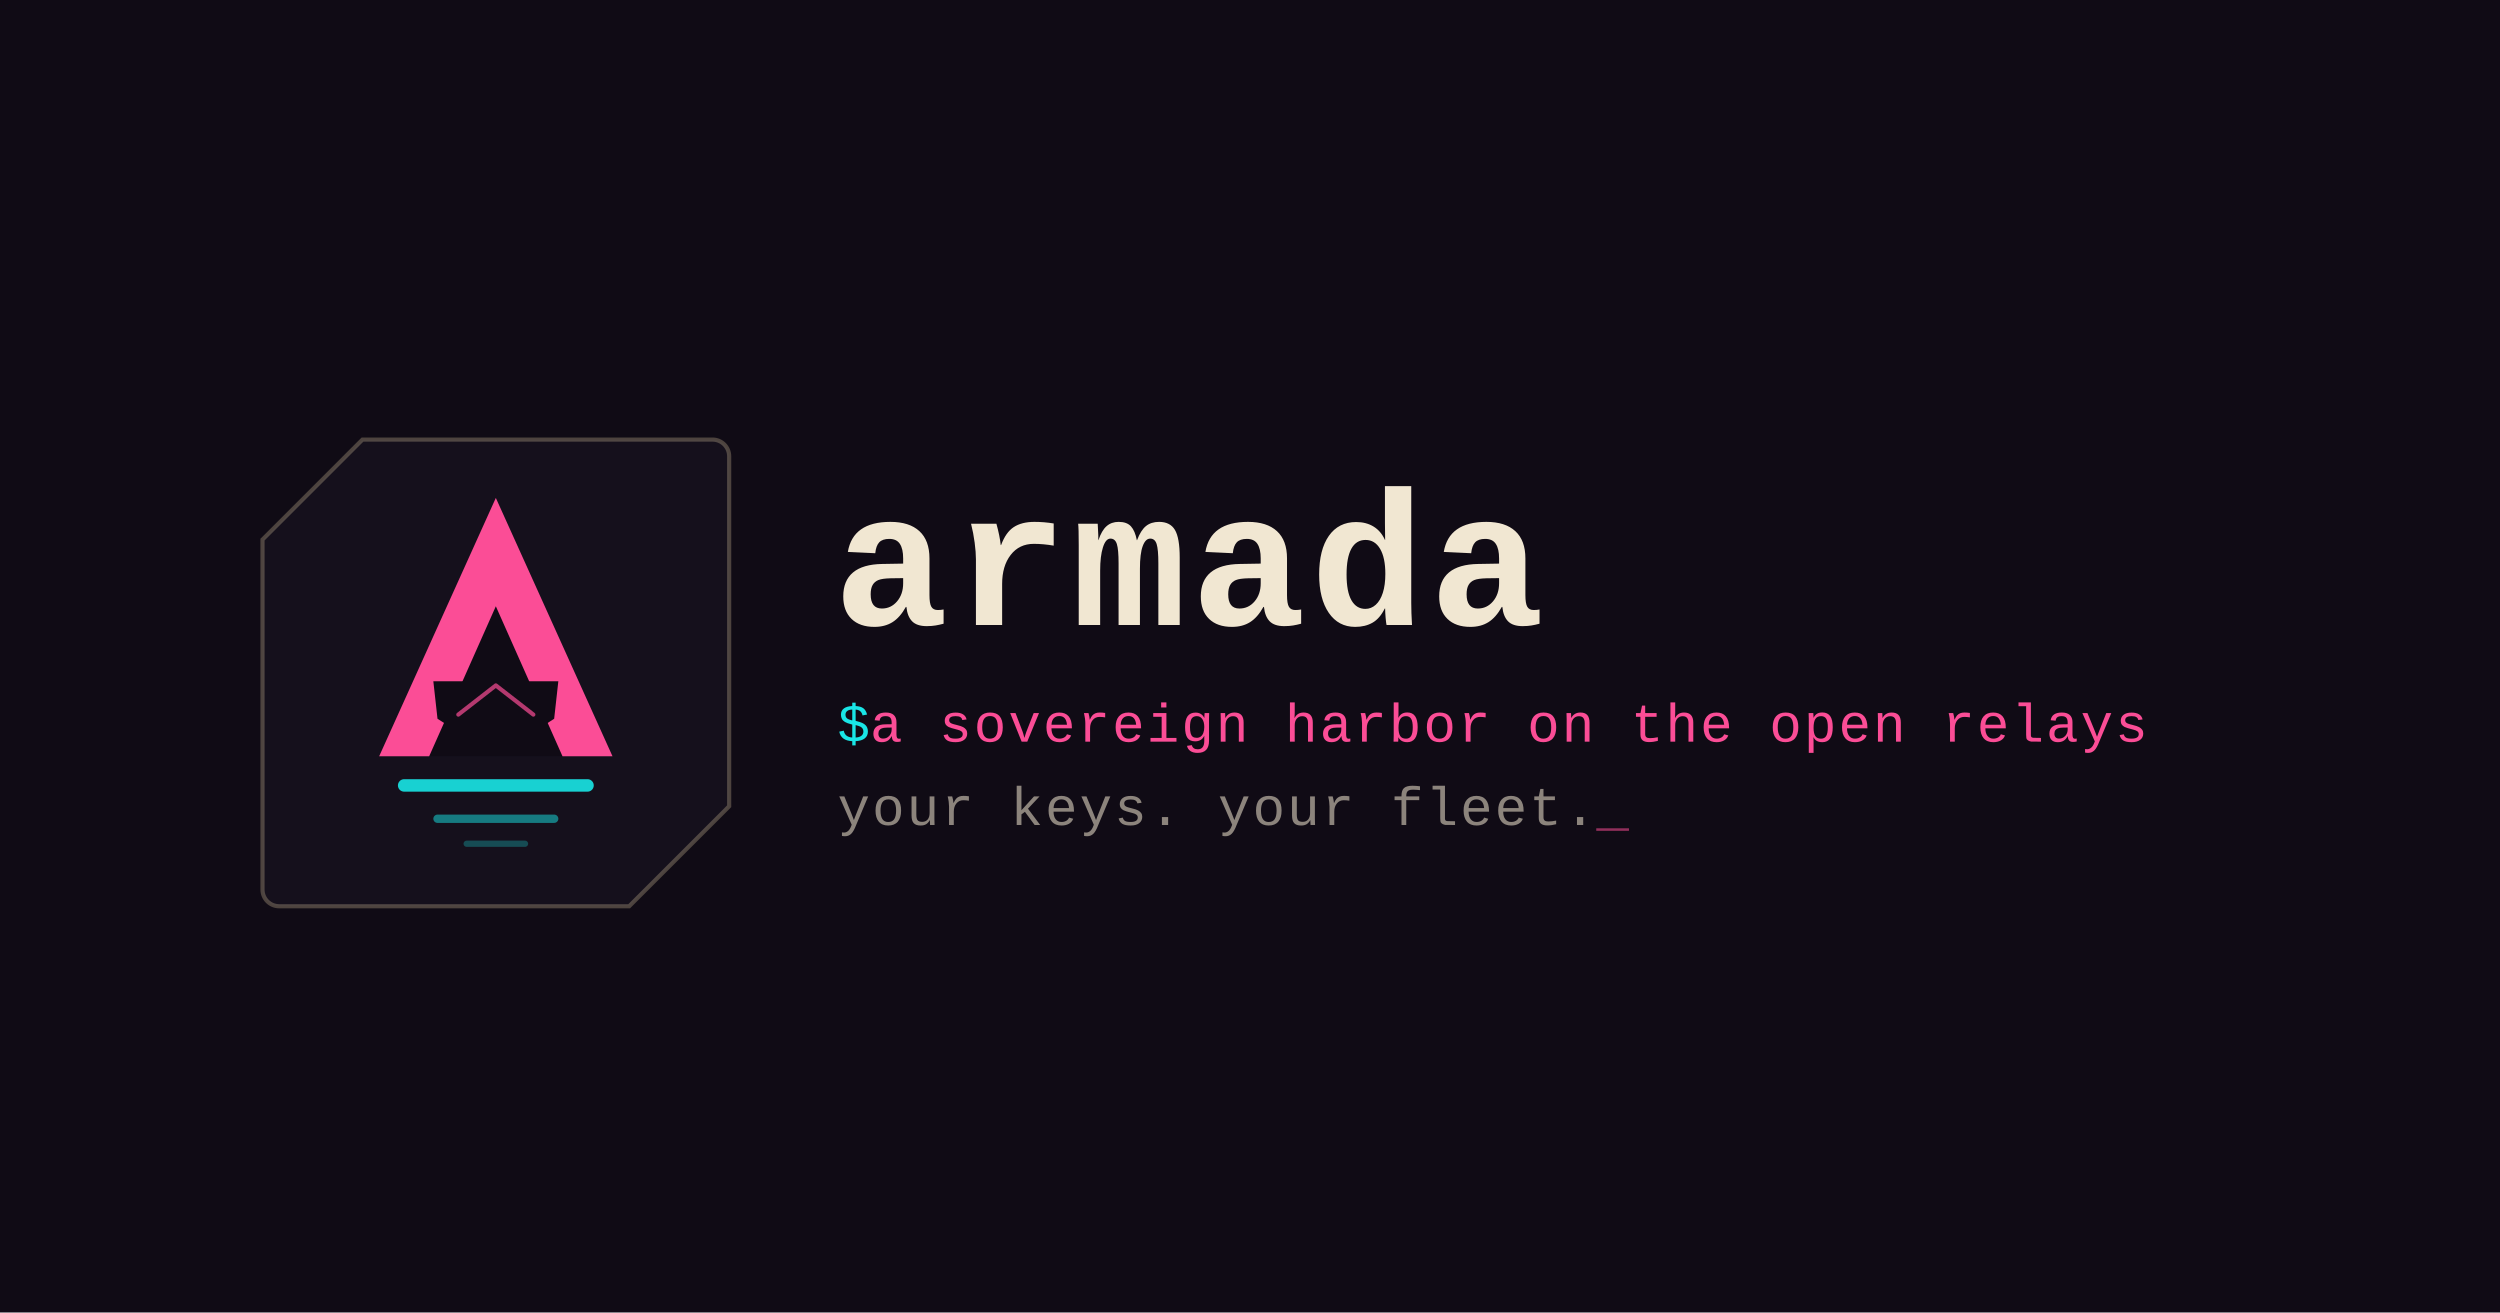
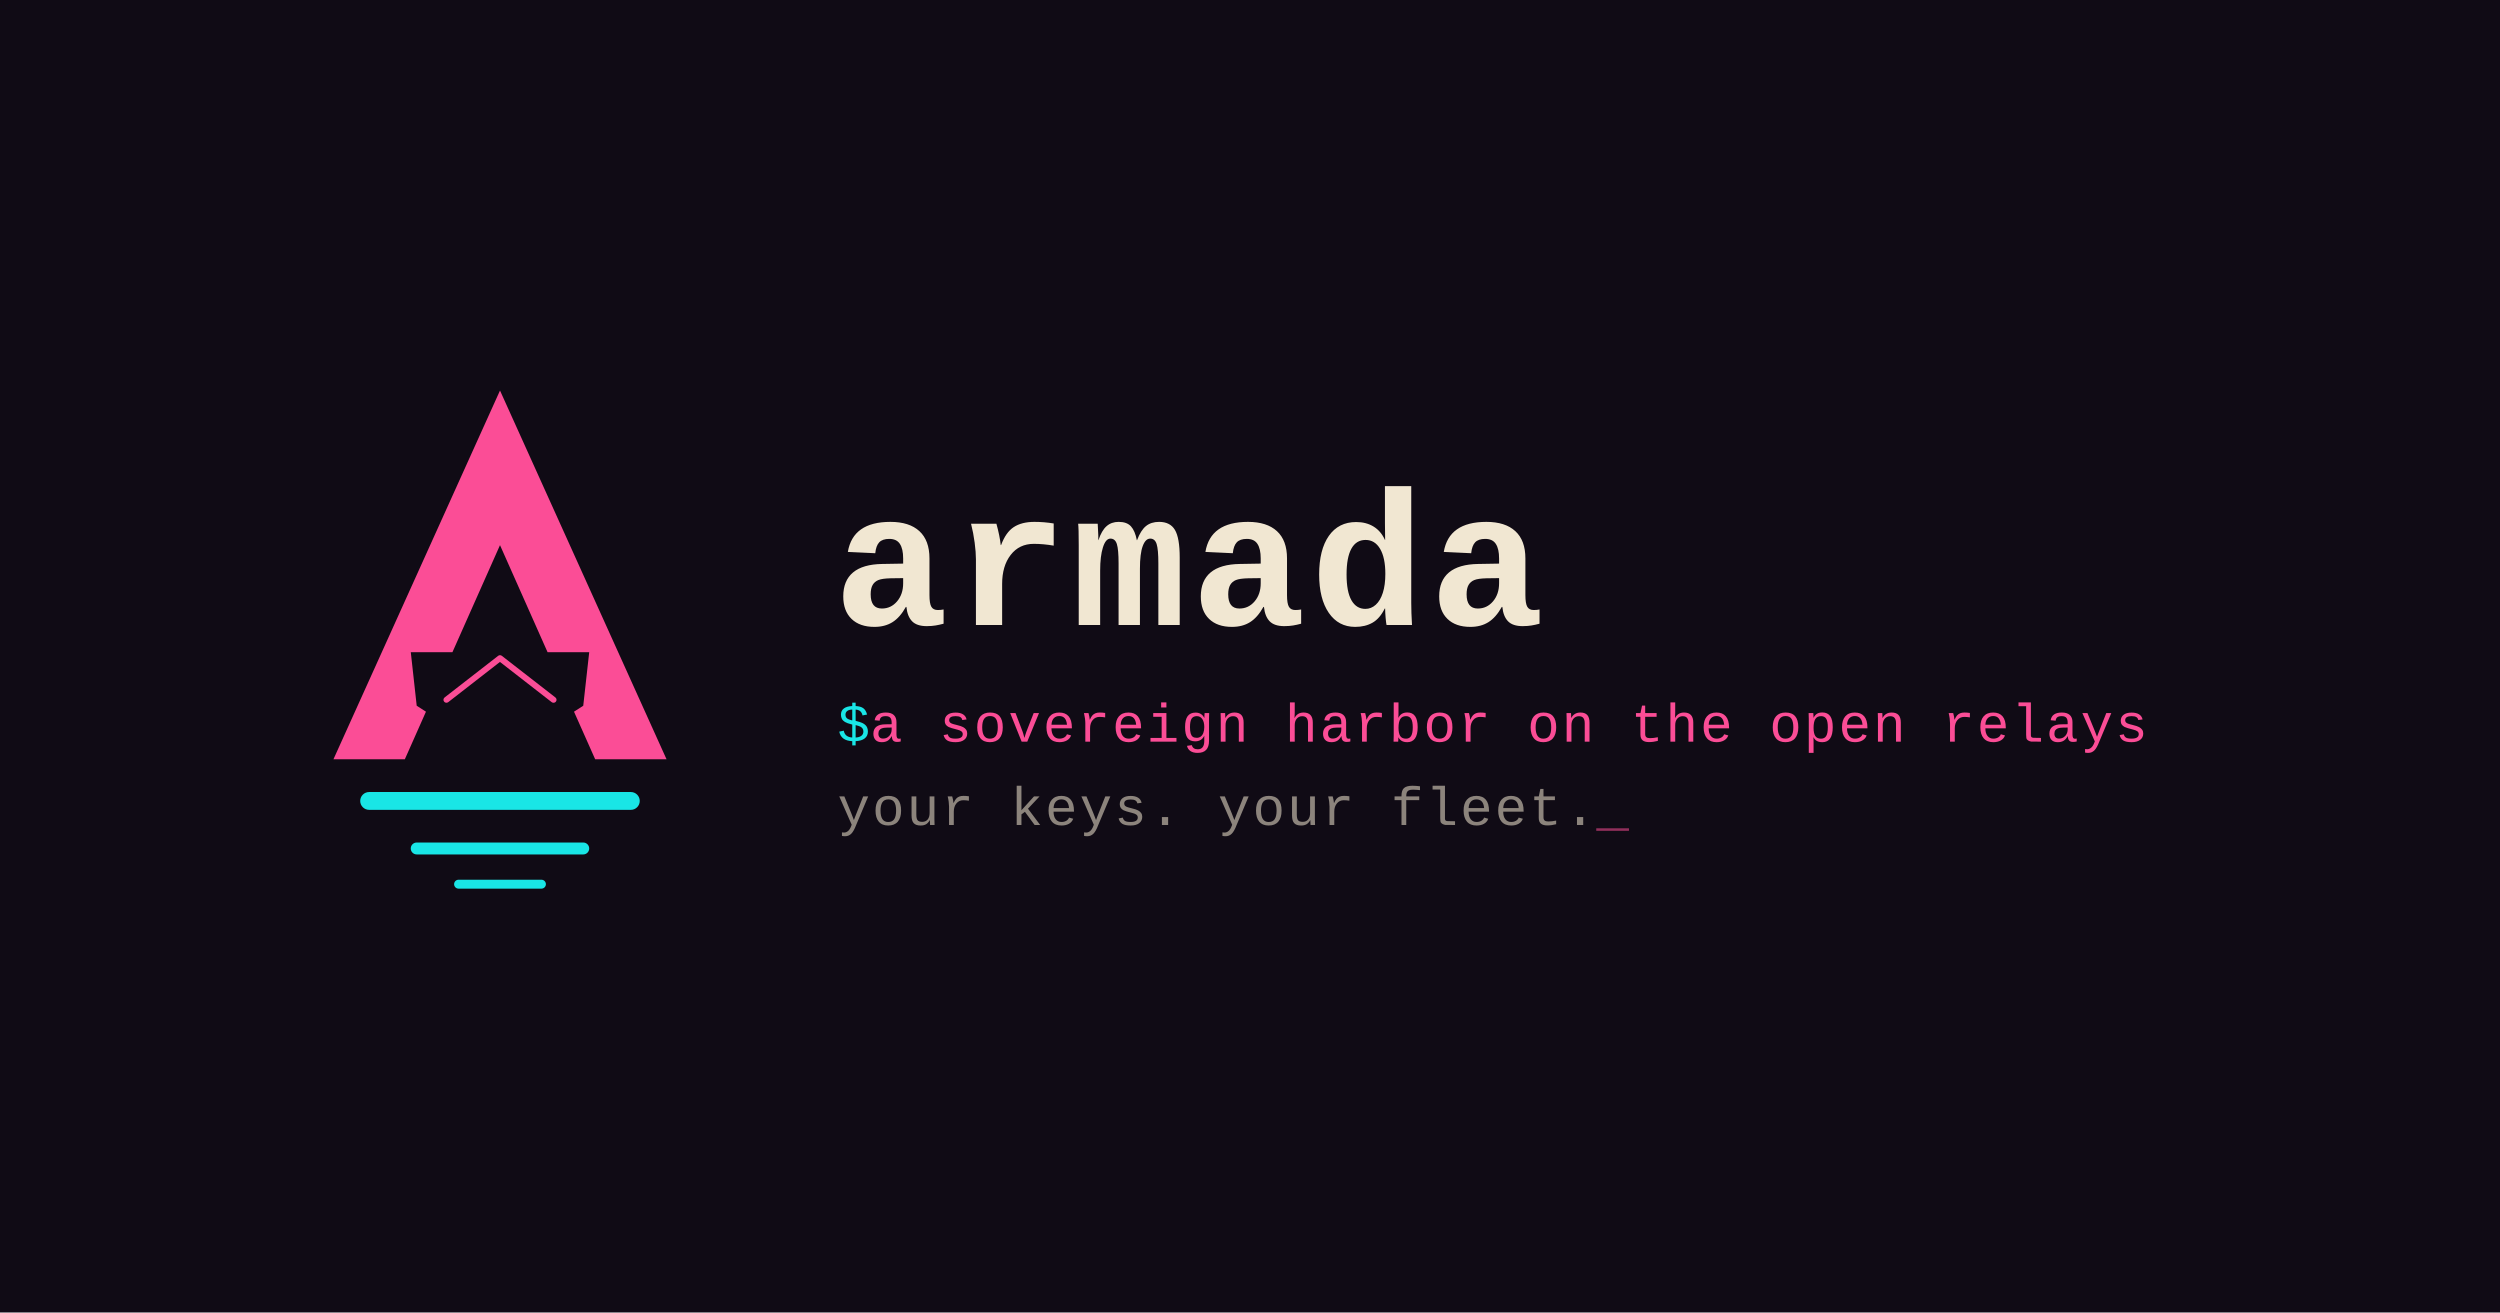
<svg xmlns="http://www.w3.org/2000/svg" width="1200" height="630" viewBox="0 0 1200 630" fill="none" role="img" aria-label="Armada">
  <rect width="1200" height="630" fill="#100b15" />
-   <g transform="translate(110, 195) scale(1.0)">
-     <path d="M64 16 H232 a8 8 0 0 1 8 8 V192 L192 240 H24 a8 8 0 0 1 -8 -8 V64 Z" fill="#15101c" />
-     <path d="M64 16 H232 a8 8 0 0 1 8 8 V192 L192 240 H24 a8 8 0 0 1 -8 -8 V64 Z" fill="none" stroke="#e8d4a8" stroke-opacity="0.28" stroke-width="2" />
-     <g stroke="#19e6e6" stroke-linecap="round">
-       <path d="M84 182 H172" stroke-width="6" stroke-opacity="0.9" />
-       <path d="M100 198 H156" stroke-width="4" stroke-opacity="0.5" />
-       <path d="M114 210 H142" stroke-width="3" stroke-opacity="0.28" />
+   <g transform="translate(112, 179) scale(2.0)">
+     <g fill="#19e6e6">
+       <path d="M95.4 104.865H32.59c-1.18 0-2.14-.96-2.14-2.14s.96-2.14 2.14-2.14H95.4c1.18 0 2.14.96 2.14 2.14s-.96 2.14-2.14 2.14z" />
+       <path d="M83.98 115.565H44.01a1.43 1.43 0 1 1 0-2.86h39.97a1.43 1.43 0 1 1 0 2.86z" />
+       <path d="M73.99 123.775H54.01a1.071 1.071 0 0 1 0-2.14h19.98a1.071 1.071 0 0 1 0 2.14z" />
    </g>
-     <path d="M128 96 L160 168 H96 Z" fill="#100b15" />
-     <path d="M128 44 L184 168 H160 L128 96 L96 168 H72 Z" fill="#fb4d96" />
-     <path d="M98 132 H158 L156 150 L128 168 L100 150 Z" fill="#100b15" />
-     <path d="M110 148 L128 134 L146 148" fill="none" stroke="#fb4d96" stroke-opacity="0.7" stroke-width="2" stroke-linecap="round" stroke-linejoin="round" />
+     <path d="M64 4.225l-39.97 88.5h17.13l2.31-5.2 2.76-6.22-2.22-1.43-1.42-12.84h9.99l4.89-11.01L64 41.335l11.42 25.7h9.99l-1.43 12.84-2.22 1.43 2.77 6.22 2.31 5.2h17.13z" fill="#fb4d96" />
+     <path d="M76.84 79.165c-.15 0-.31-.05-.44-.15l-12.41-9.65-12.41 9.65c-.31.24-.76.19-1-.13a.706.706 0 0 1 .13-1l12.85-9.99c.26-.2.62-.2.88 0l12.85 9.99a.715.715 0 0 1-.43 1.28z" fill="#fb4d96" />
  </g>
  <g font-family="'JetBrains Mono','Courier New',monospace">
    <text x="400" y="300" font-size="92" font-weight="700" letter-spacing="2" fill="#f1e7d2">armada</text>
    <text x="402" y="356" font-size="26" letter-spacing="1" fill="#fb4d96">
      <tspan fill="#19e6e6">$ </tspan>a sovereign harbor on the open relays
    </text>
    <text x="402" y="396" font-size="26" letter-spacing="1" fill="#f1e7d2" fill-opacity="0.55">
      your keys. your fleet.<tspan fill="#fb4d96">_</tspan>
    </text>
  </g>
</svg>
